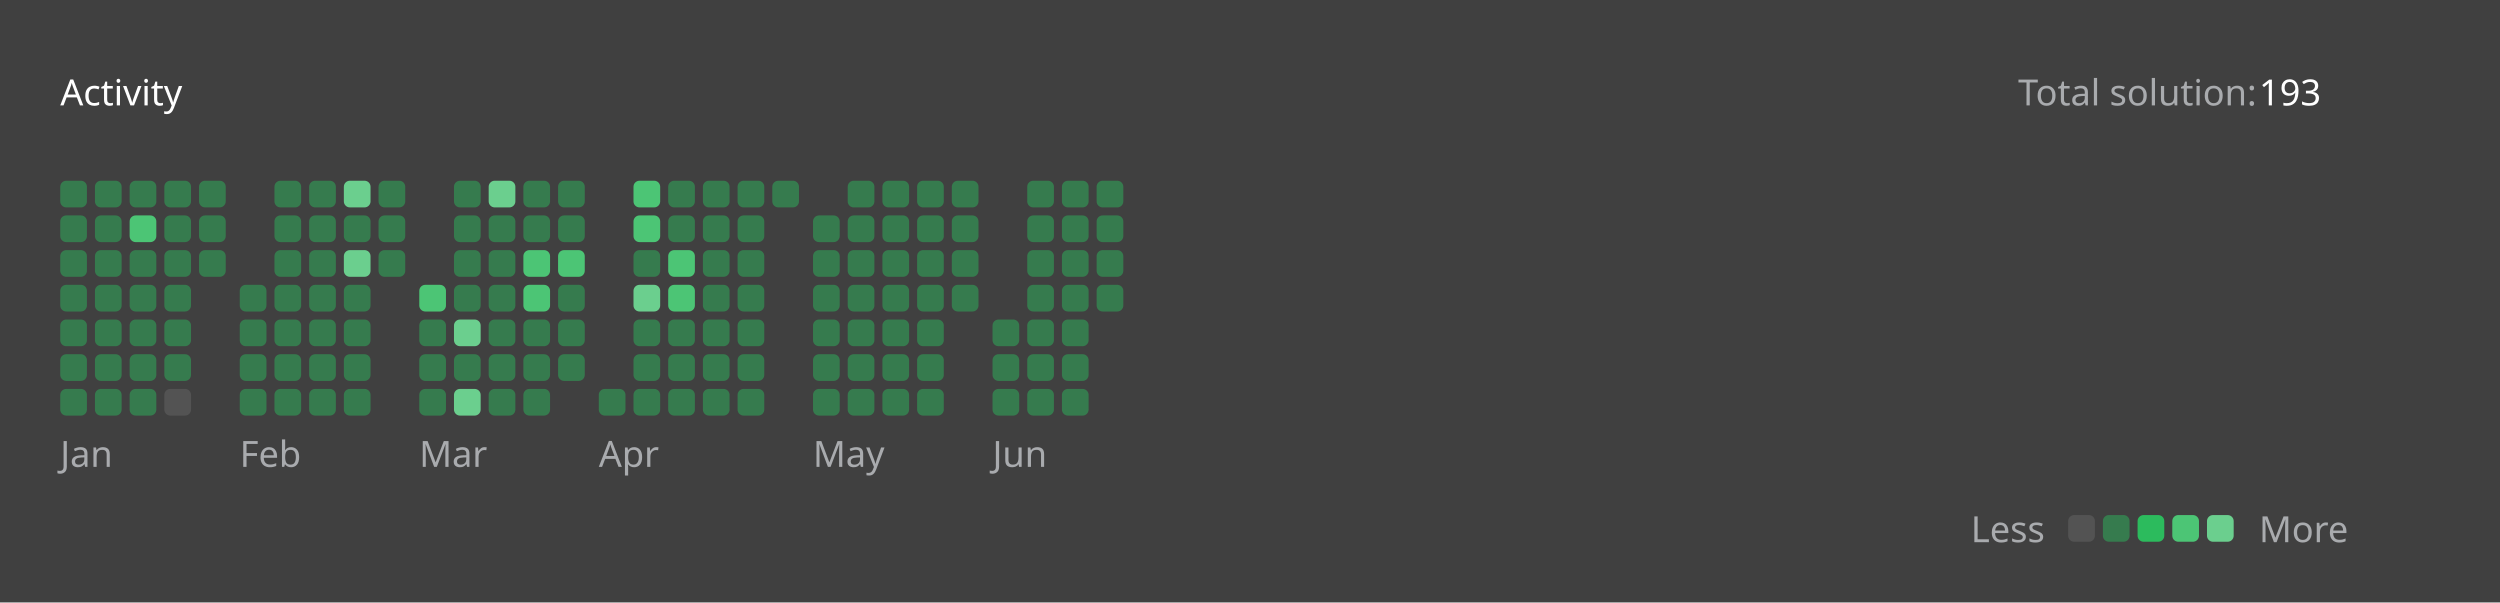
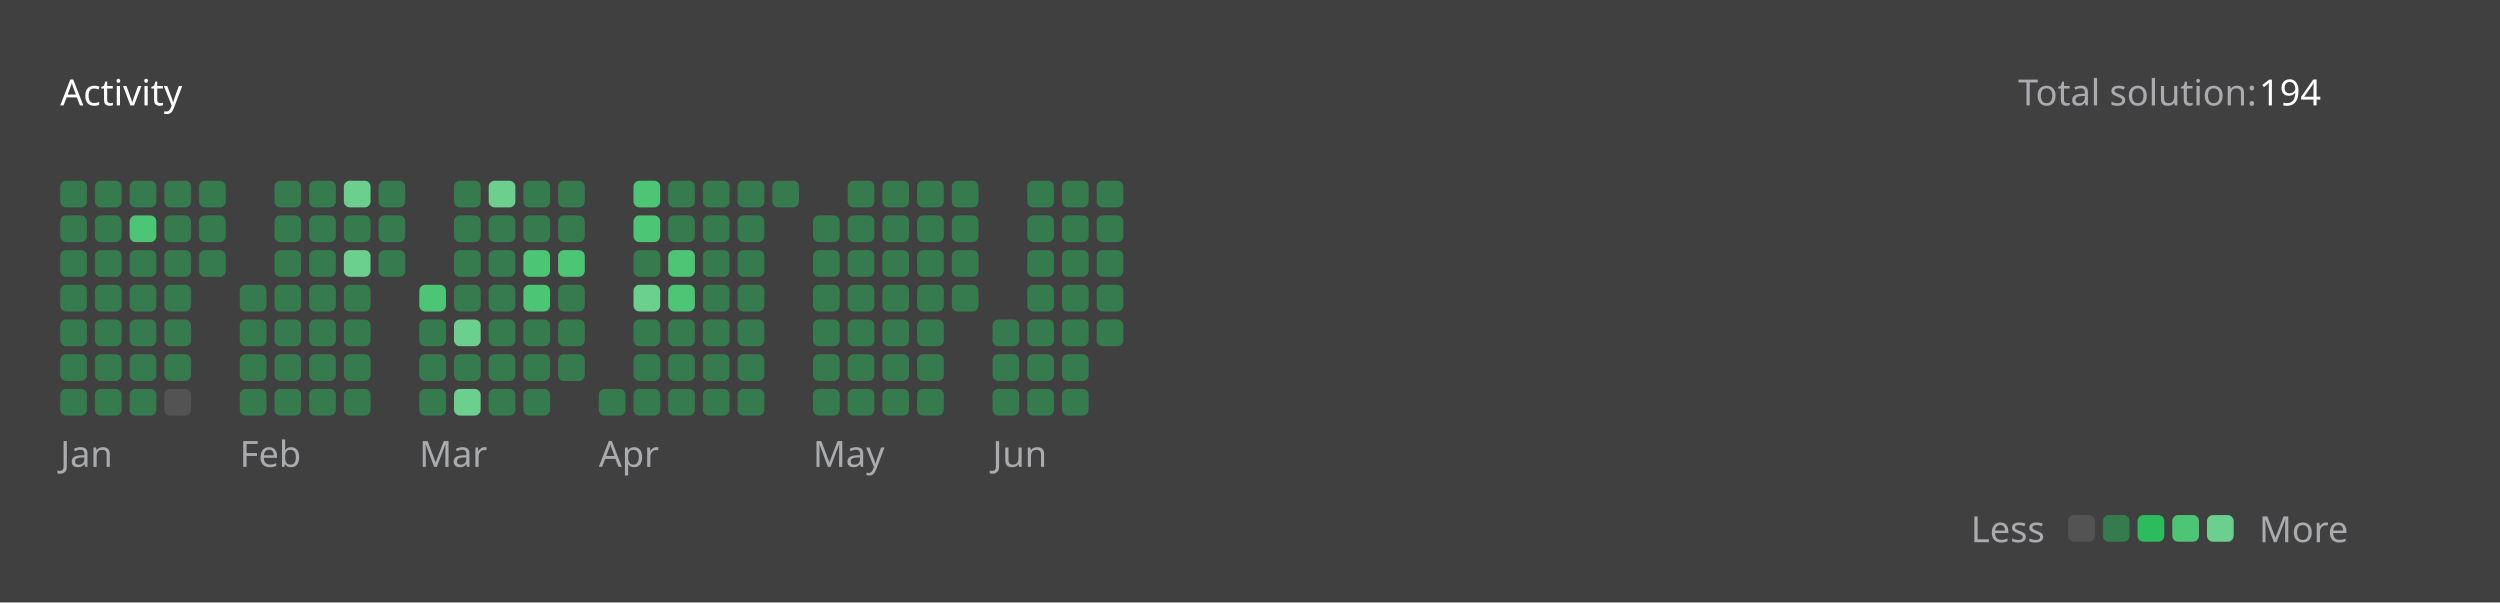
<svg xmlns="http://www.w3.org/2000/svg" version="1.1" height="200" width="830" viewBox="0 0 830 200">
  <style>*{font-family: "Segoe UI", Tahoma, Geneva, Verdana, sans-serif;}</style>
  <style>.title{font-weight: 500;font-size: 1rem;}</style>
  <style>.rotate-90{transform: rotate(-90deg);transform-origin: center;transform-box: fill-box;}</style>
  <style>.state{font-size: .75rem;}</style>
  <style>.light{color: #ffffff;fill: #ffffff;}</style>
  <style>.light-gray{color: #eff2f699;fill: #eff2f699;}</style>
  <style>.dark-gray{color: #ebebf54d;fill: #ebebf54d;}</style>
  <style>.gray{color: #747474;fill: #747474;}</style>
  <style>.orange{color: #ffa116;fill: #ffa116;}</style>
  <style>.background{color: #404040;fill: #404040;}</style>
  <style>.level-1-block{fill: #ffffff1a;}</style>
  <style>.level-2-block{fill: #2cb55d80;}</style>
  <style>.level-3-block{fill: #2cbb5dff;}</style>
  <style>.level-4-block{fill: #4cc575ff;}</style>
  <style>.level-5-block{fill: #6bcf8eff;}</style>
  <rect fill="#404040" x="0" y="0" width="830" height="200" rx="0.5rem" />
  <g text-anchor="start" text-decoration="1" class="title">
    <text x="20" y="35">
      <tspan class="light">Activity</tspan>
      <tspan class="orange" />
    </text>
  </g>
  <g class="state">
    <text x="670" y="35" class="light-gray"> Total solution: </text>
-     <text x="750" y="35" class="light"> 193 </text>
+     <text x="750" y="35" class="light"> 194 </text>
    <text x="678.88" y="180" class="light-gray" text-anchor="end">Less</text>
    <rect x="686.64" y="171" width="8.86" height="8.86" rx="2" ry="2" class="level-1-block" />
    <rect x="698.16" y="171" width="8.86" height="8.86" rx="2" ry="2" class="level-2-block" />
    <rect x="709.68" y="171" width="8.86" height="8.86" rx="2" ry="2" class="level-3-block" />
    <rect x="721.2" y="171" width="8.86" height="8.86" rx="2" ry="2" class="level-4-block" />
    <rect x="732.72" y="171" width="8.86" height="8.86" rx="2" ry="2" class="level-5-block" />
    <text x="750" y="180" class="light-gray">More</text>
  </g>
  <g x="20" y="60">
    <g x="20" y="60">
      <g x="20.0" y="60">
        <rect x="20.0" y="60.0" width="8.86" height="8.86" rx="2" ry="2" class="level-2-block" />
        <rect x="20.0" y="71.52" width="8.86" height="8.86" rx="2" ry="2" class="level-2-block" />
        <rect x="20.0" y="83.04" width="8.86" height="8.86" rx="2" ry="2" class="level-2-block" />
        <rect x="20.0" y="94.56" width="8.86" height="8.86" rx="2" ry="2" class="level-2-block" />
        <rect x="20.0" y="106.08" width="8.86" height="8.86" rx="2" ry="2" class="level-2-block" />
        <rect x="20.0" y="117.6" width="8.86" height="8.86" rx="2" ry="2" class="level-2-block" />
        <rect x="20.0" y="129.12" width="8.86" height="8.86" rx="2" ry="2" class="level-2-block" />
      </g>
      <g x="31.52" y="60">
        <rect x="31.52" y="60.0" width="8.86" height="8.86" rx="2" ry="2" class="level-2-block" />
        <rect x="31.52" y="71.52" width="8.86" height="8.86" rx="2" ry="2" class="level-2-block" />
        <rect x="31.52" y="83.04" width="8.86" height="8.86" rx="2" ry="2" class="level-2-block" />
        <rect x="31.52" y="94.56" width="8.86" height="8.86" rx="2" ry="2" class="level-2-block" />
        <rect x="31.52" y="106.08" width="8.86" height="8.86" rx="2" ry="2" class="level-2-block" />
        <rect x="31.52" y="117.6" width="8.86" height="8.86" rx="2" ry="2" class="level-2-block" />
        <rect x="31.52" y="129.12" width="8.86" height="8.86" rx="2" ry="2" class="level-2-block" />
      </g>
      <g x="43.04" y="60">
        <rect x="43.04" y="60.0" width="8.86" height="8.86" rx="2" ry="2" class="level-2-block" />
        <rect x="43.04" y="71.52" width="8.86" height="8.86" rx="2" ry="2" class="level-4-block" />
        <rect x="43.04" y="83.04" width="8.86" height="8.86" rx="2" ry="2" class="level-2-block" />
        <rect x="43.04" y="94.56" width="8.86" height="8.86" rx="2" ry="2" class="level-2-block" />
        <rect x="43.04" y="106.08" width="8.86" height="8.86" rx="2" ry="2" class="level-2-block" />
        <rect x="43.04" y="117.6" width="8.86" height="8.86" rx="2" ry="2" class="level-2-block" />
        <rect x="43.04" y="129.12" width="8.86" height="8.86" rx="2" ry="2" class="level-2-block" />
      </g>
      <g x="54.56" y="60">
        <rect x="54.56" y="60.0" width="8.86" height="8.86" rx="2" ry="2" class="level-2-block" />
        <rect x="54.56" y="71.52" width="8.86" height="8.86" rx="2" ry="2" class="level-2-block" />
        <rect x="54.56" y="83.04" width="8.86" height="8.86" rx="2" ry="2" class="level-2-block" />
        <rect x="54.56" y="94.56" width="8.86" height="8.86" rx="2" ry="2" class="level-2-block" />
        <rect x="54.56" y="106.08" width="8.86" height="8.86" rx="2" ry="2" class="level-2-block" />
        <rect x="54.56" y="117.6" width="8.86" height="8.86" rx="2" ry="2" class="level-2-block" />
        <rect x="54.56" y="129.12" width="8.86" height="8.86" rx="2" ry="2" class="level-1-block" />
      </g>
      <g x="66.08" y="60">
        <rect x="66.08" y="60.0" width="8.86" height="8.86" rx="2" ry="2" class="level-2-block" />
        <rect x="66.08" y="71.52" width="8.86" height="8.86" rx="2" ry="2" class="level-2-block" />
        <rect x="66.08" y="83.04" width="8.86" height="8.86" rx="2" ry="2" class="level-2-block" />
      </g>
      <text x="20.0" y="155" class="light-gray state">Jan</text>
    </g>
  </g>
  <g x="79.6" y="60">
    <g x="79.6" y="60">
      <g x="79.6" y="60">
        <rect x="79.6" y="94.56" width="8.86" height="8.86" rx="2" ry="2" class="level-2-block" />
        <rect x="79.6" y="106.08" width="8.86" height="8.86" rx="2" ry="2" class="level-2-block" />
        <rect x="79.6" y="117.6" width="8.86" height="8.86" rx="2" ry="2" class="level-2-block" />
        <rect x="79.6" y="129.12" width="8.86" height="8.86" rx="2" ry="2" class="level-2-block" />
      </g>
      <g x="91.12" y="60">
        <rect x="91.12" y="60.0" width="8.86" height="8.86" rx="2" ry="2" class="level-2-block" />
        <rect x="91.12" y="71.52" width="8.86" height="8.86" rx="2" ry="2" class="level-2-block" />
        <rect x="91.12" y="83.04" width="8.86" height="8.86" rx="2" ry="2" class="level-2-block" />
        <rect x="91.12" y="94.56" width="8.86" height="8.86" rx="2" ry="2" class="level-2-block" />
        <rect x="91.12" y="106.08" width="8.86" height="8.86" rx="2" ry="2" class="level-2-block" />
        <rect x="91.12" y="117.6" width="8.86" height="8.86" rx="2" ry="2" class="level-2-block" />
        <rect x="91.12" y="129.12" width="8.86" height="8.86" rx="2" ry="2" class="level-2-block" />
      </g>
      <g x="102.64" y="60">
        <rect x="102.64" y="60.0" width="8.86" height="8.86" rx="2" ry="2" class="level-2-block" />
        <rect x="102.64" y="71.52" width="8.86" height="8.86" rx="2" ry="2" class="level-2-block" />
        <rect x="102.64" y="83.04" width="8.86" height="8.86" rx="2" ry="2" class="level-2-block" />
        <rect x="102.64" y="94.56" width="8.86" height="8.86" rx="2" ry="2" class="level-2-block" />
        <rect x="102.64" y="106.08" width="8.86" height="8.86" rx="2" ry="2" class="level-2-block" />
        <rect x="102.64" y="117.6" width="8.86" height="8.86" rx="2" ry="2" class="level-2-block" />
        <rect x="102.64" y="129.12" width="8.86" height="8.86" rx="2" ry="2" class="level-2-block" />
      </g>
      <g x="114.16" y="60">
        <rect x="114.16" y="60.0" width="8.86" height="8.86" rx="2" ry="2" class="level-5-block" />
        <rect x="114.16" y="71.52" width="8.86" height="8.86" rx="2" ry="2" class="level-2-block" />
        <rect x="114.16" y="83.04" width="8.86" height="8.86" rx="2" ry="2" class="level-5-block" />
        <rect x="114.16" y="94.56" width="8.86" height="8.86" rx="2" ry="2" class="level-2-block" />
        <rect x="114.16" y="106.08" width="8.86" height="8.86" rx="2" ry="2" class="level-2-block" />
        <rect x="114.16" y="117.6" width="8.86" height="8.86" rx="2" ry="2" class="level-2-block" />
        <rect x="114.16" y="129.12" width="8.86" height="8.86" rx="2" ry="2" class="level-2-block" />
      </g>
      <g x="125.68" y="60">
        <rect x="125.68" y="60.0" width="8.86" height="8.86" rx="2" ry="2" class="level-2-block" />
        <rect x="125.68" y="71.52" width="8.86" height="8.86" rx="2" ry="2" class="level-2-block" />
        <rect x="125.68" y="83.04" width="8.86" height="8.86" rx="2" ry="2" class="level-2-block" />
      </g>
      <text x="79.6" y="155" class="light-gray state">Feb</text>
    </g>
  </g>
  <g x="139.2" y="60">
    <g x="139.2" y="60">
      <g x="139.2" y="60">
        <rect x="139.2" y="94.56" width="8.86" height="8.86" rx="2" ry="2" class="level-4-block" />
        <rect x="139.2" y="106.08" width="8.86" height="8.86" rx="2" ry="2" class="level-2-block" />
        <rect x="139.2" y="117.6" width="8.86" height="8.86" rx="2" ry="2" class="level-2-block" />
        <rect x="139.2" y="129.12" width="8.86" height="8.86" rx="2" ry="2" class="level-2-block" />
      </g>
      <g x="150.72" y="60">
        <rect x="150.72" y="60.0" width="8.86" height="8.86" rx="2" ry="2" class="level-2-block" />
        <rect x="150.72" y="71.52" width="8.86" height="8.86" rx="2" ry="2" class="level-2-block" />
        <rect x="150.72" y="83.04" width="8.86" height="8.86" rx="2" ry="2" class="level-2-block" />
        <rect x="150.72" y="94.56" width="8.86" height="8.86" rx="2" ry="2" class="level-2-block" />
        <rect x="150.72" y="106.08" width="8.86" height="8.86" rx="2" ry="2" class="level-5-block" />
        <rect x="150.72" y="117.6" width="8.86" height="8.86" rx="2" ry="2" class="level-2-block" />
        <rect x="150.72" y="129.12" width="8.86" height="8.86" rx="2" ry="2" class="level-5-block" />
      </g>
      <g x="162.24" y="60">
        <rect x="162.24" y="60.0" width="8.86" height="8.86" rx="2" ry="2" class="level-5-block" />
        <rect x="162.24" y="71.52" width="8.86" height="8.86" rx="2" ry="2" class="level-2-block" />
        <rect x="162.24" y="83.04" width="8.86" height="8.86" rx="2" ry="2" class="level-2-block" />
        <rect x="162.24" y="94.56" width="8.86" height="8.86" rx="2" ry="2" class="level-2-block" />
        <rect x="162.24" y="106.08" width="8.86" height="8.86" rx="2" ry="2" class="level-2-block" />
        <rect x="162.24" y="117.6" width="8.86" height="8.86" rx="2" ry="2" class="level-2-block" />
        <rect x="162.24" y="129.12" width="8.86" height="8.86" rx="2" ry="2" class="level-2-block" />
      </g>
      <g x="173.76" y="60">
        <rect x="173.76" y="60.0" width="8.86" height="8.86" rx="2" ry="2" class="level-2-block" />
        <rect x="173.76" y="71.52" width="8.86" height="8.86" rx="2" ry="2" class="level-2-block" />
        <rect x="173.76" y="83.04" width="8.86" height="8.86" rx="2" ry="2" class="level-4-block" />
        <rect x="173.76" y="94.56" width="8.86" height="8.86" rx="2" ry="2" class="level-4-block" />
        <rect x="173.76" y="106.08" width="8.86" height="8.86" rx="2" ry="2" class="level-2-block" />
        <rect x="173.76" y="117.6" width="8.86" height="8.86" rx="2" ry="2" class="level-2-block" />
        <rect x="173.76" y="129.12" width="8.86" height="8.86" rx="2" ry="2" class="level-2-block" />
      </g>
      <g x="185.28" y="60">
        <rect x="185.28" y="60.0" width="8.86" height="8.86" rx="2" ry="2" class="level-2-block" />
        <rect x="185.28" y="71.52" width="8.86" height="8.86" rx="2" ry="2" class="level-2-block" />
        <rect x="185.28" y="83.04" width="8.86" height="8.86" rx="2" ry="2" class="level-4-block" />
        <rect x="185.28" y="94.56" width="8.86" height="8.86" rx="2" ry="2" class="level-2-block" />
        <rect x="185.28" y="106.08" width="8.86" height="8.86" rx="2" ry="2" class="level-2-block" />
        <rect x="185.28" y="117.6" width="8.86" height="8.86" rx="2" ry="2" class="level-2-block" />
      </g>
      <text x="139.2" y="155" class="light-gray state">Mar</text>
    </g>
  </g>
  <g x="198.8" y="60">
    <g x="198.8" y="60">
      <g x="198.8" y="60">
        <rect x="198.8" y="129.12" width="8.86" height="8.86" rx="2" ry="2" class="level-2-block" />
      </g>
      <g x="210.32" y="60">
        <rect x="210.32" y="60.0" width="8.86" height="8.86" rx="2" ry="2" class="level-4-block" />
        <rect x="210.32" y="71.52" width="8.86" height="8.86" rx="2" ry="2" class="level-4-block" />
        <rect x="210.32" y="83.04" width="8.86" height="8.86" rx="2" ry="2" class="level-2-block" />
        <rect x="210.32" y="94.56" width="8.86" height="8.86" rx="2" ry="2" class="level-5-block" />
        <rect x="210.32" y="106.08" width="8.86" height="8.86" rx="2" ry="2" class="level-2-block" />
        <rect x="210.32" y="117.6" width="8.86" height="8.86" rx="2" ry="2" class="level-2-block" />
        <rect x="210.32" y="129.12" width="8.86" height="8.86" rx="2" ry="2" class="level-2-block" />
      </g>
      <g x="221.84" y="60">
        <rect x="221.84" y="60.0" width="8.86" height="8.86" rx="2" ry="2" class="level-2-block" />
        <rect x="221.84" y="71.52" width="8.86" height="8.86" rx="2" ry="2" class="level-2-block" />
        <rect x="221.84" y="83.04" width="8.86" height="8.86" rx="2" ry="2" class="level-4-block" />
        <rect x="221.84" y="94.56" width="8.86" height="8.86" rx="2" ry="2" class="level-4-block" />
        <rect x="221.84" y="106.08" width="8.86" height="8.86" rx="2" ry="2" class="level-2-block" />
        <rect x="221.84" y="117.6" width="8.86" height="8.86" rx="2" ry="2" class="level-2-block" />
        <rect x="221.84" y="129.12" width="8.86" height="8.86" rx="2" ry="2" class="level-2-block" />
      </g>
      <g x="233.36" y="60">
        <rect x="233.36" y="60.0" width="8.86" height="8.86" rx="2" ry="2" class="level-2-block" />
        <rect x="233.36" y="71.52" width="8.86" height="8.86" rx="2" ry="2" class="level-2-block" />
        <rect x="233.36" y="83.04" width="8.86" height="8.86" rx="2" ry="2" class="level-2-block" />
        <rect x="233.36" y="94.56" width="8.86" height="8.86" rx="2" ry="2" class="level-2-block" />
        <rect x="233.36" y="106.08" width="8.86" height="8.86" rx="2" ry="2" class="level-2-block" />
        <rect x="233.36" y="117.6" width="8.86" height="8.86" rx="2" ry="2" class="level-2-block" />
        <rect x="233.36" y="129.12" width="8.86" height="8.86" rx="2" ry="2" class="level-2-block" />
      </g>
      <g x="244.88" y="60">
        <rect x="244.88" y="60.0" width="8.86" height="8.86" rx="2" ry="2" class="level-2-block" />
        <rect x="244.88" y="71.52" width="8.86" height="8.86" rx="2" ry="2" class="level-2-block" />
        <rect x="244.88" y="83.04" width="8.86" height="8.86" rx="2" ry="2" class="level-2-block" />
        <rect x="244.88" y="94.56" width="8.86" height="8.86" rx="2" ry="2" class="level-2-block" />
        <rect x="244.88" y="106.08" width="8.86" height="8.86" rx="2" ry="2" class="level-2-block" />
        <rect x="244.88" y="117.6" width="8.86" height="8.86" rx="2" ry="2" class="level-2-block" />
        <rect x="244.88" y="129.12" width="8.86" height="8.86" rx="2" ry="2" class="level-2-block" />
      </g>
      <g x="256.4" y="60">
        <rect x="256.4" y="60.0" width="8.86" height="8.86" rx="2" ry="2" class="level-2-block" />
      </g>
      <text x="198.8" y="155" class="light-gray state">Apr</text>
    </g>
  </g>
  <g x="269.92" y="60">
    <g x="269.92" y="60">
      <g x="269.92" y="60">
        <rect x="269.92" y="71.52" width="8.86" height="8.86" rx="2" ry="2" class="level-2-block" />
        <rect x="269.92" y="83.04" width="8.86" height="8.86" rx="2" ry="2" class="level-2-block" />
        <rect x="269.92" y="94.56" width="8.86" height="8.86" rx="2" ry="2" class="level-2-block" />
        <rect x="269.92" y="106.08" width="8.86" height="8.86" rx="2" ry="2" class="level-2-block" />
        <rect x="269.92" y="117.6" width="8.86" height="8.86" rx="2" ry="2" class="level-2-block" />
        <rect x="269.92" y="129.12" width="8.86" height="8.86" rx="2" ry="2" class="level-2-block" />
      </g>
      <g x="281.44" y="60">
        <rect x="281.44" y="60.0" width="8.86" height="8.86" rx="2" ry="2" class="level-2-block" />
        <rect x="281.44" y="71.52" width="8.86" height="8.86" rx="2" ry="2" class="level-2-block" />
        <rect x="281.44" y="83.04" width="8.86" height="8.86" rx="2" ry="2" class="level-2-block" />
        <rect x="281.44" y="94.56" width="8.86" height="8.86" rx="2" ry="2" class="level-2-block" />
        <rect x="281.44" y="106.08" width="8.86" height="8.86" rx="2" ry="2" class="level-2-block" />
        <rect x="281.44" y="117.6" width="8.86" height="8.86" rx="2" ry="2" class="level-2-block" />
        <rect x="281.44" y="129.12" width="8.86" height="8.86" rx="2" ry="2" class="level-2-block" />
      </g>
      <g x="292.96" y="60">
        <rect x="292.96" y="60.0" width="8.86" height="8.86" rx="2" ry="2" class="level-2-block" />
        <rect x="292.96" y="71.52" width="8.86" height="8.86" rx="2" ry="2" class="level-2-block" />
        <rect x="292.96" y="83.04" width="8.86" height="8.86" rx="2" ry="2" class="level-2-block" />
        <rect x="292.96" y="94.56" width="8.86" height="8.86" rx="2" ry="2" class="level-2-block" />
        <rect x="292.96" y="106.08" width="8.86" height="8.86" rx="2" ry="2" class="level-2-block" />
        <rect x="292.96" y="117.6" width="8.86" height="8.86" rx="2" ry="2" class="level-2-block" />
        <rect x="292.96" y="129.12" width="8.86" height="8.86" rx="2" ry="2" class="level-2-block" />
      </g>
      <g x="304.48" y="60">
        <rect x="304.48" y="60.0" width="8.86" height="8.86" rx="2" ry="2" class="level-2-block" />
        <rect x="304.48" y="71.52" width="8.86" height="8.86" rx="2" ry="2" class="level-2-block" />
        <rect x="304.48" y="83.04" width="8.86" height="8.86" rx="2" ry="2" class="level-2-block" />
        <rect x="304.48" y="94.56" width="8.86" height="8.86" rx="2" ry="2" class="level-2-block" />
        <rect x="304.48" y="106.08" width="8.86" height="8.86" rx="2" ry="2" class="level-2-block" />
        <rect x="304.48" y="117.6" width="8.86" height="8.86" rx="2" ry="2" class="level-2-block" />
        <rect x="304.48" y="129.12" width="8.86" height="8.86" rx="2" ry="2" class="level-2-block" />
      </g>
      <g x="316" y="60">
        <rect x="316" y="60.0" width="8.86" height="8.86" rx="2" ry="2" class="level-2-block" />
        <rect x="316" y="71.52" width="8.86" height="8.86" rx="2" ry="2" class="level-2-block" />
        <rect x="316" y="83.04" width="8.86" height="8.86" rx="2" ry="2" class="level-2-block" />
        <rect x="316" y="94.56" width="8.86" height="8.86" rx="2" ry="2" class="level-2-block" />
      </g>
      <text x="269.92" y="155" class="light-gray state">May</text>
    </g>
  </g>
  <g x="329.52" y="60">
    <g x="329.52" y="60">
      <g x="329.52" y="60">
        <rect x="329.52" y="106.08" width="8.86" height="8.86" rx="2" ry="2" class="level-2-block" />
        <rect x="329.52" y="117.6" width="8.86" height="8.86" rx="2" ry="2" class="level-2-block" />
        <rect x="329.52" y="129.12" width="8.86" height="8.86" rx="2" ry="2" class="level-2-block" />
      </g>
      <g x="341.04" y="60">
        <rect x="341.04" y="60.0" width="8.86" height="8.86" rx="2" ry="2" class="level-2-block" />
        <rect x="341.04" y="71.52" width="8.86" height="8.86" rx="2" ry="2" class="level-2-block" />
        <rect x="341.04" y="83.04" width="8.86" height="8.86" rx="2" ry="2" class="level-2-block" />
        <rect x="341.04" y="94.56" width="8.86" height="8.86" rx="2" ry="2" class="level-2-block" />
        <rect x="341.04" y="106.08" width="8.86" height="8.86" rx="2" ry="2" class="level-2-block" />
        <rect x="341.04" y="117.6" width="8.86" height="8.86" rx="2" ry="2" class="level-2-block" />
        <rect x="341.04" y="129.12" width="8.86" height="8.86" rx="2" ry="2" class="level-2-block" />
      </g>
      <g x="352.56" y="60">
        <rect x="352.56" y="60.0" width="8.86" height="8.86" rx="2" ry="2" class="level-2-block" />
        <rect x="352.56" y="71.52" width="8.86" height="8.86" rx="2" ry="2" class="level-2-block" />
        <rect x="352.56" y="83.04" width="8.86" height="8.86" rx="2" ry="2" class="level-2-block" />
        <rect x="352.56" y="94.56" width="8.86" height="8.86" rx="2" ry="2" class="level-2-block" />
        <rect x="352.56" y="106.08" width="8.86" height="8.86" rx="2" ry="2" class="level-2-block" />
        <rect x="352.56" y="117.6" width="8.86" height="8.86" rx="2" ry="2" class="level-2-block" />
        <rect x="352.56" y="129.12" width="8.86" height="8.86" rx="2" ry="2" class="level-2-block" />
      </g>
      <g x="364.08" y="60">
        <rect x="364.08" y="60.0" width="8.86" height="8.86" rx="2" ry="2" class="level-2-block" />
        <rect x="364.08" y="71.52" width="8.86" height="8.86" rx="2" ry="2" class="level-2-block" />
        <rect x="364.08" y="83.04" width="8.86" height="8.86" rx="2" ry="2" class="level-2-block" />
        <rect x="364.08" y="94.56" width="8.86" height="8.86" rx="2" ry="2" class="level-2-block" />
+         <rect x="364.08" y="106.08" width="8.86" height="8.86" rx="2" ry="2" class="level-2-block" />
      </g>
      <text x="329.52" y="155" class="light-gray state">Jun</text>
    </g>
  </g>
</svg>
